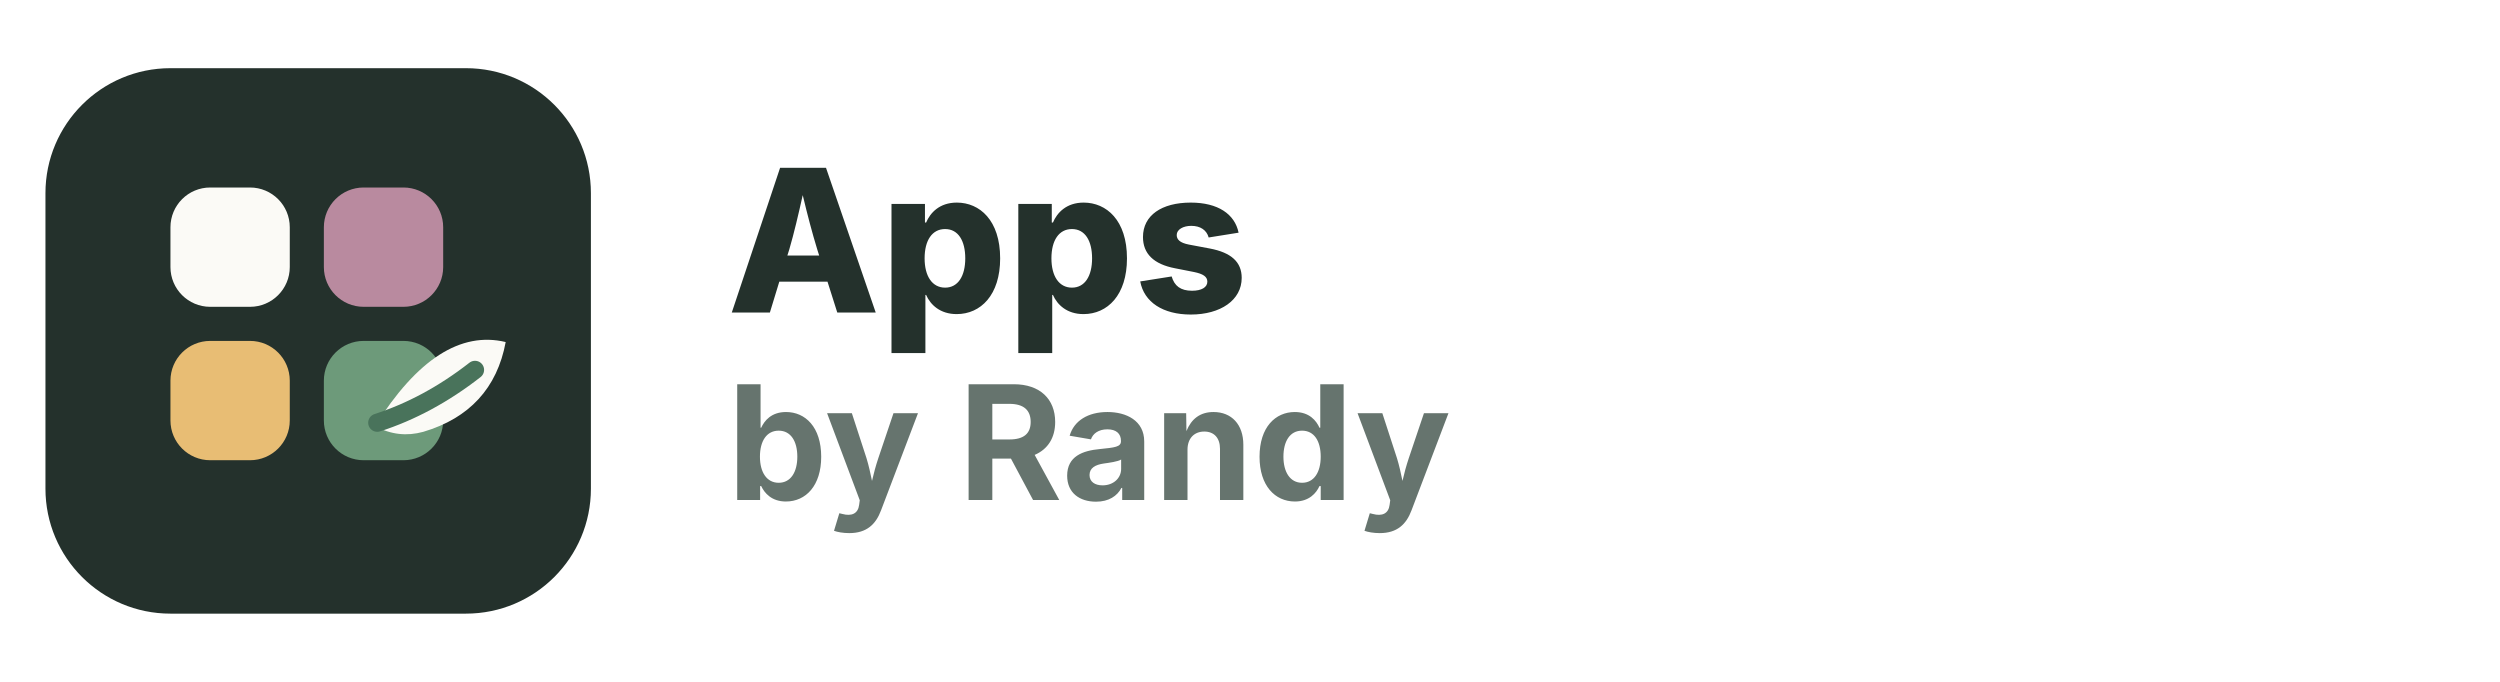
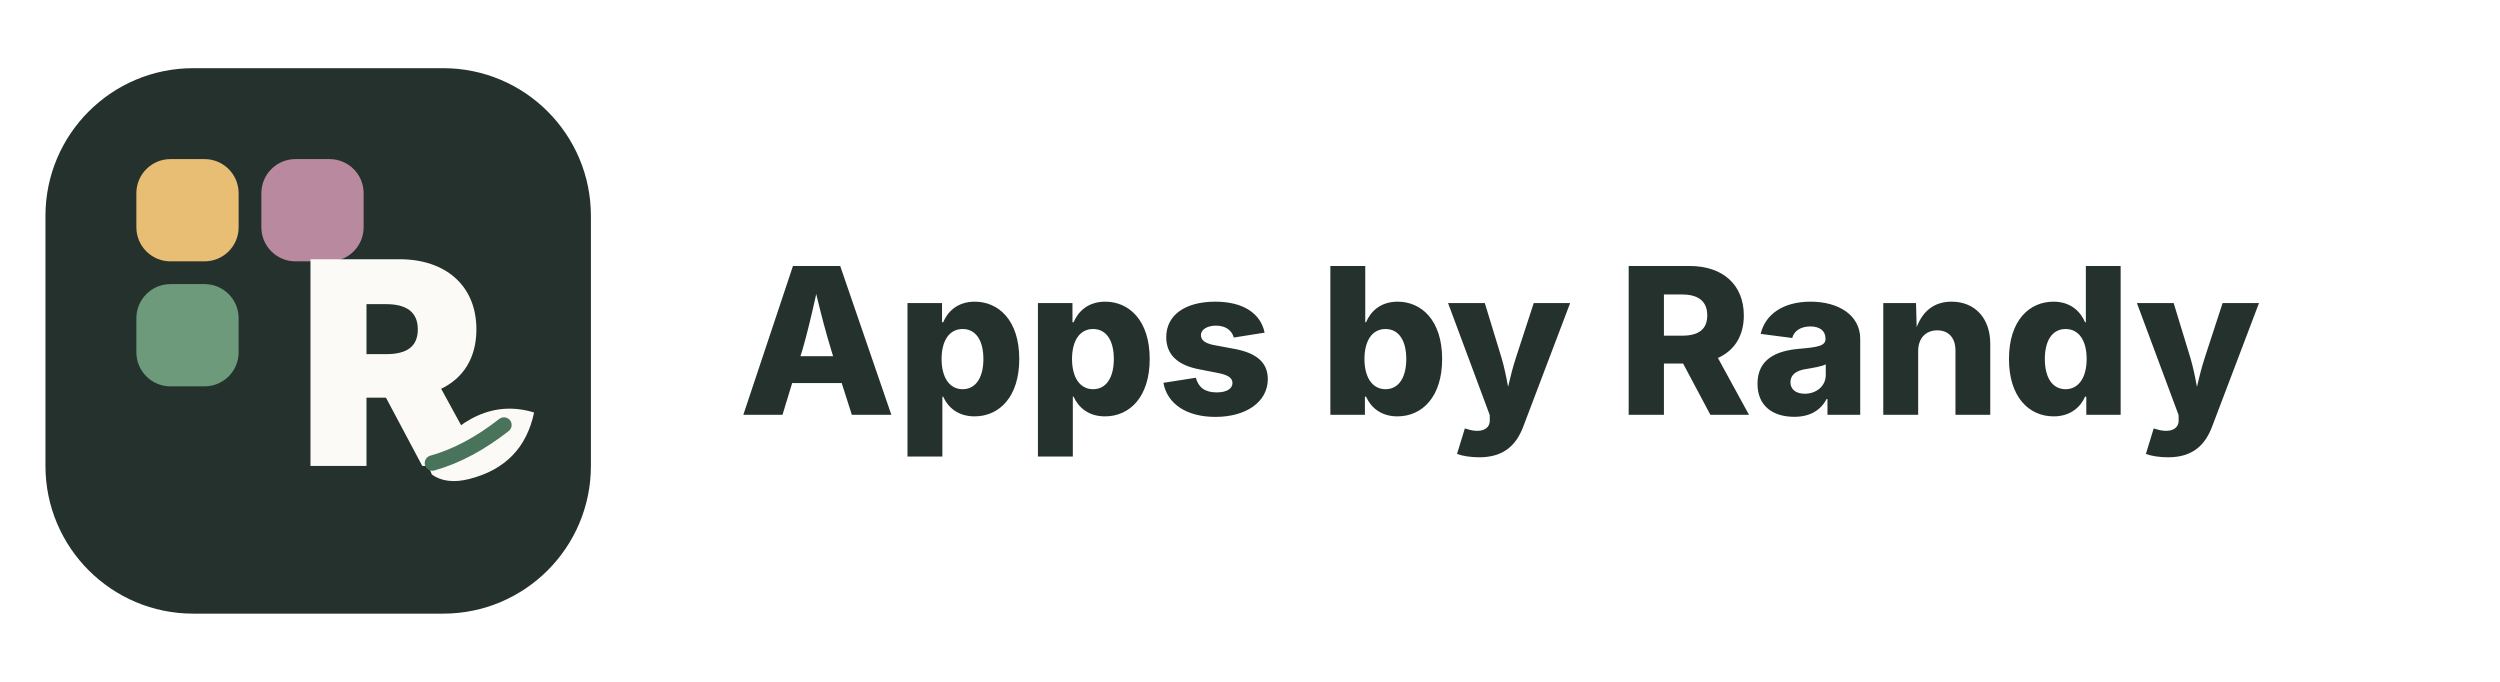
<svg xmlns="http://www.w3.org/2000/svg" viewBox="0 0 440 120" role="img" aria-labelledby="title desc">
-   <rect x="8" y="12" width="96" height="96" rx="22" fill="#24312c" />
-   <rect x="30" y="33" width="21" height="21" rx="7" fill="#fbfaf6" />
-   <rect x="57" y="33" width="21" height="21" rx="7" fill="#b98a9f" />
-   <rect x="30" y="60" width="21" height="21" rx="7" fill="#e8bd74" />
-   <rect x="57" y="60" width="21" height="21" rx="7" fill="#6d9a7a" />
-   <path d="M66 75c7.4-11.8 15.1-16.7 23-14.8-1.5 8.1-6.4 13.4-14.5 15.8-2.9.8-5.7.5-8.5-1z" fill="#fbfaf6" />
-   <path d="M66.4 74.4c5.9-1.9 11.7-5 17.2-9.3" fill="none" stroke="#49735b" stroke-width="3.2" stroke-linecap="round" />
-   <text x="128" y="55" fill="#24312c" font-family="-apple-system, BlinkMacSystemFont, 'Segoe UI', sans-serif" font-size="35" font-weight="800" letter-spacing="0">Apps</text>
-   <text x="128" y="88" fill="#66746e" font-family="-apple-system, BlinkMacSystemFont, 'Segoe UI', sans-serif" font-size="28" font-weight="650" letter-spacing="0">by Randy</text>
+   <rect x="8" y="12" width="96" height="96" rx="26" fill="#24312c" />
+   <rect x="24" y="28" width="18" height="18" rx="6" fill="#e8bd74" />
+   <rect x="46" y="28" width="18" height="18" rx="6" fill="#b98a9f" />
+   <rect x="24" y="50" width="18" height="18" rx="6" fill="#6d9a7a" />
+   <text x="69" y="82" text-anchor="middle" fill="#fbfaf6" font-family="-apple-system, BlinkMacSystemFont, 'Segoe UI', sans-serif" font-size="50" font-weight="850" letter-spacing="0">R</text>
+   <path d="M75 81c5.8-7.7 12.2-10.5 19-8.4-1.3 6.2-5.1 10.1-11.4 11.7-2.7.7-5 .4-6.6-.8z" fill="#fbfaf6" />
+   <path d="M76.1 81.5c4.3-1.2 8.5-3.5 12.6-6.7" fill="none" stroke="#49735b" stroke-width="2.7" stroke-linecap="round" />
+   <text x="130" y="73" fill="#24312c" font-family="-apple-system, BlinkMacSystemFont, 'Segoe UI', sans-serif" font-size="36" font-weight="800" letter-spacing="0">Apps by Randy</text>
</svg>
